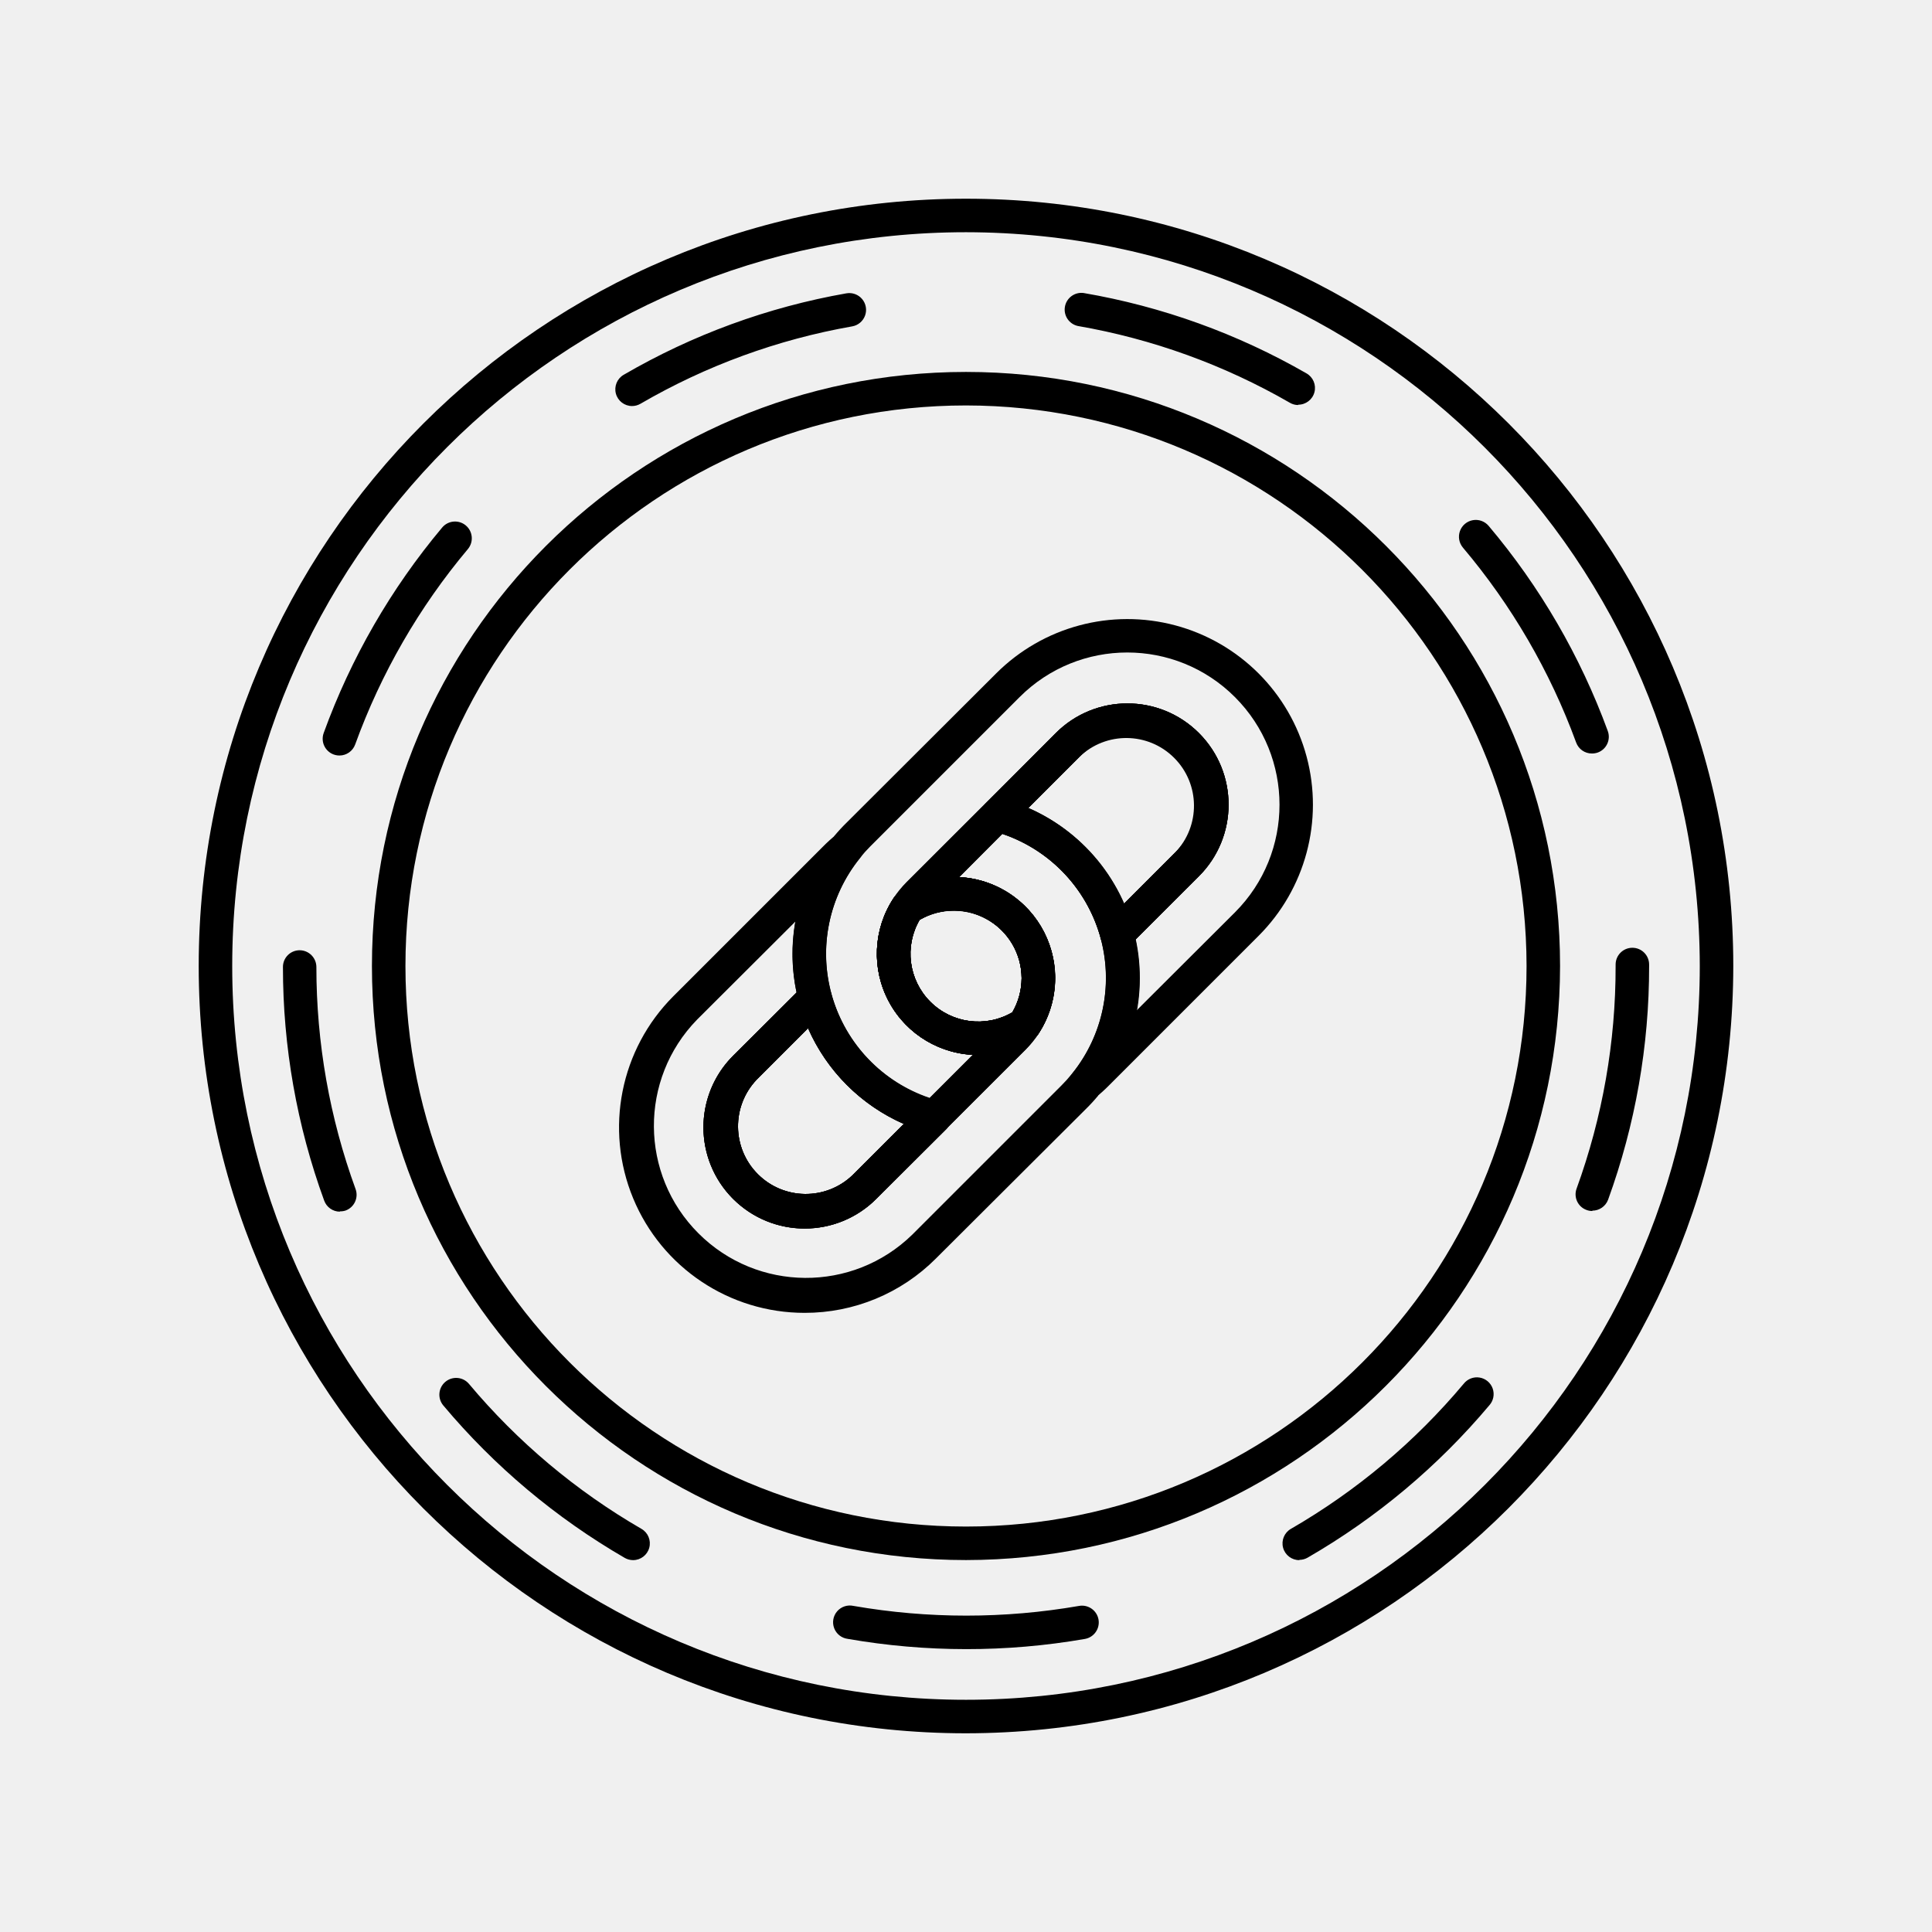
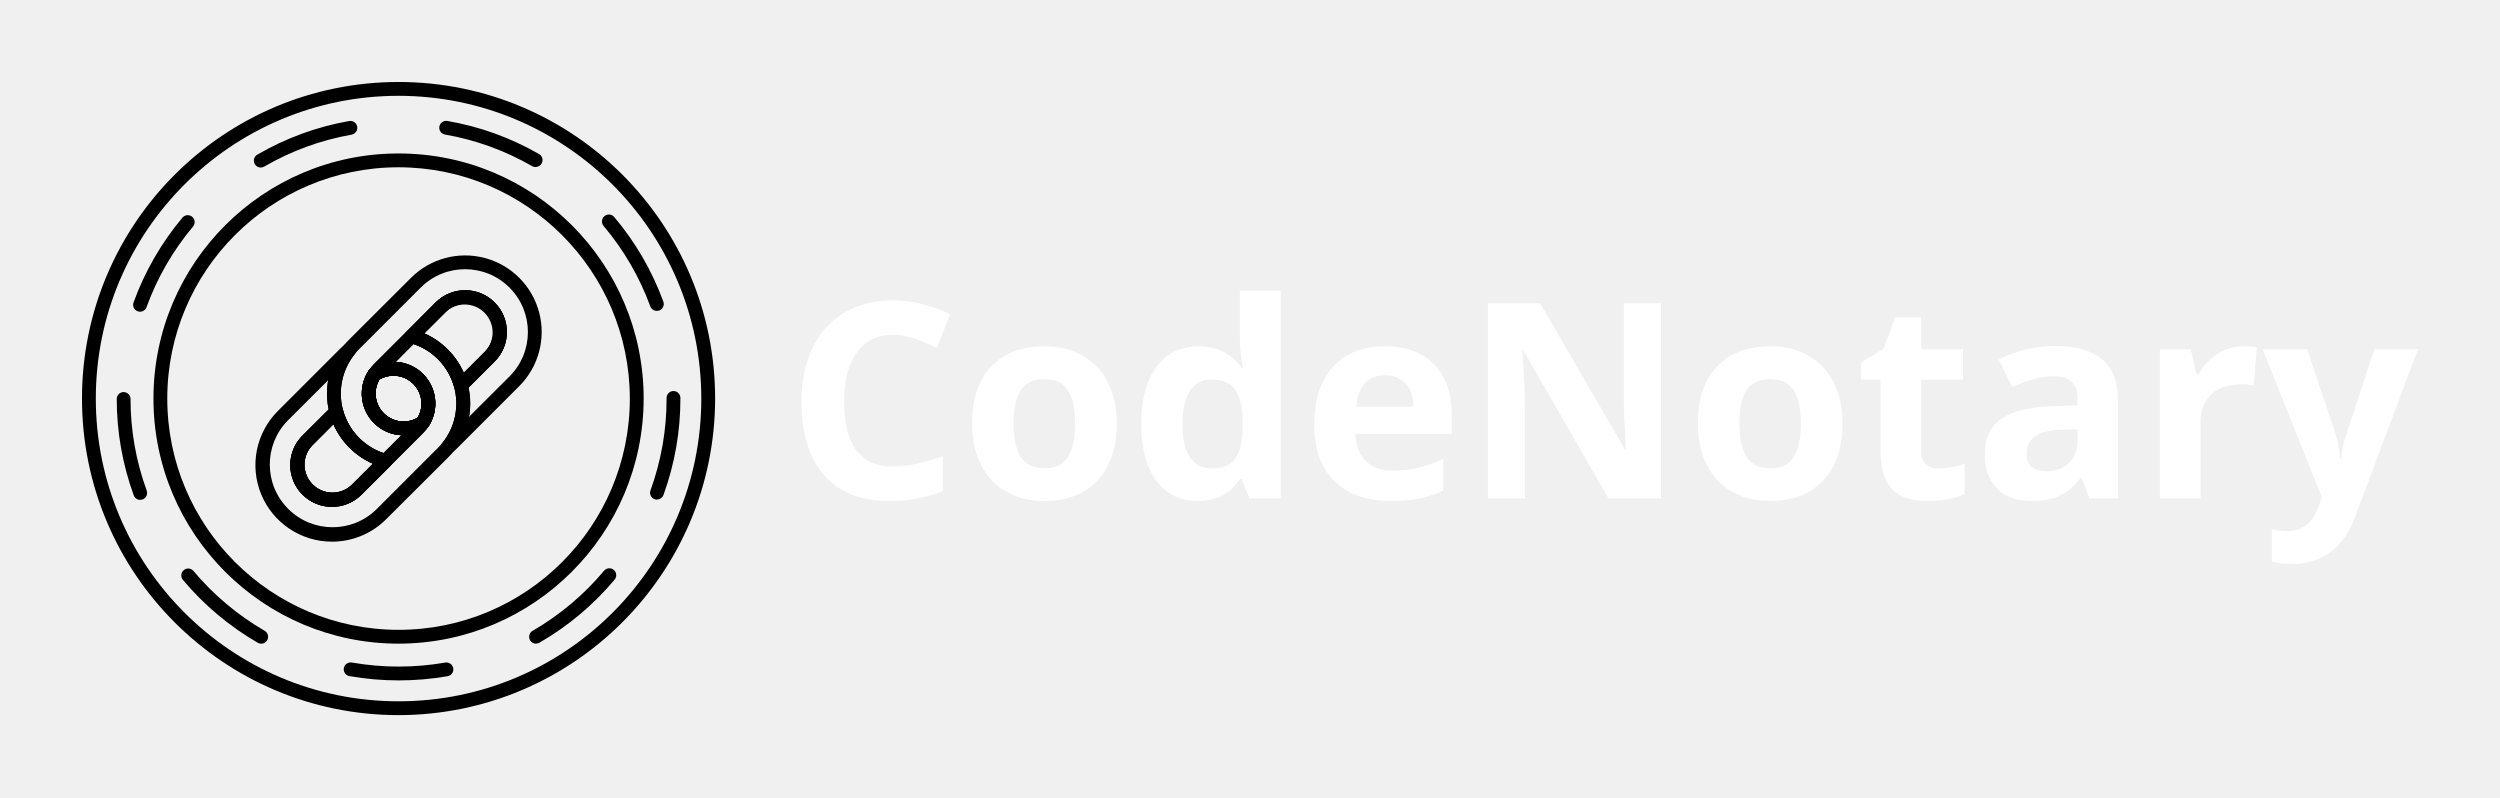
- <svg xmlns="http://www.w3.org/2000/svg" version="1.1" width="972.261" height="972.261" id="svg18">
+ <svg xmlns="http://www.w3.org/2000/svg" version="1.1" width="3049.315" height="972.261" id="svg18">
  <defs id="defs22" />
  <g id="layer8" transform="translate(-6.108151,-66.81172)">
    <text xml:space="preserve" style="font-style:normal;font-variant:normal;font-weight:600;font-stretch:normal;font-size:333.333px;line-height:1.25;font-family:'Open Sans';-inkscape-font-specification:'Open Sans Semi-Bold';font-variant-ligatures:normal;font-variant-caps:normal;font-variant-numeric:normal;font-variant-east-asian:normal;fill:#ffffff;fill-opacity:1;stroke:none" x="964.377" y="674.607" id="text1233">
      <tspan id="tspan1231" x="964.377" y="674.607" style="font-style:normal;font-variant:normal;font-weight:bold;font-stretch:normal;font-size:333.333px;font-family:'Open Sans';-inkscape-font-specification:'Open Sans Bold';font-variant-ligatures:normal;font-variant-caps:normal;font-variant-numeric:normal;font-variant-east-asian:normal;fill:#ffffff;fill-opacity:1">CodeNotary</tspan>
    </text>
  </g>
  <g transform="matrix(7.722613,0,0,7.722613,-763.0959,437.1939)" id="g888">
    <defs id="SvgjsDefs1908" />
    <g id="SvgjsG1910" featureKey="nameFeature-0" transform="matrix(1.343834,0,0,1.343834,116.3516,16.5622)" fill="#000000" />
  </g>
  <g id="layer6" transform="translate(-6.108151,-66.81172)">
    <g id="SvgjsG1909" featureKey="symbolFeature-0" transform="matrix(3.37232,0,0,3.37232,104.4213,165.1253)" fill="#000000" style="fill:#000000;fill-opacity:1">
      <g stroke="none" stroke-width="1" fill-rule="evenodd" id="g882" style="fill:#000000;fill-opacity:1">
        <g fill-rule="nonzero" id="g880" style="fill:#000000;fill-opacity:1">
          <path id="path854" style="fill:#000000;fill-opacity:1;stroke-width:4.094" transform="matrix(0.2442667,0,0,0.2442667,9.550007,-281.875)" d="m 431.701,1156.012 c -258.883,0 -468.75,209.867 -468.75,468.75 0,258.884 209.867,468.75 468.75,468.75 258.771,-0.271 468.479,-209.979 468.75,-468.75 0,-258.884 -209.867,-468.75 -468.75,-468.75 z m 0,20.469 c 247.466,0.271 448.009,200.815 448.279,448.281 0,247.578 -200.701,448.279 -448.279,448.279 -247.579,0 -448.281,-200.701 -448.281,-448.279 0,-247.578 200.703,-448.281 448.281,-448.281 z" />
          <path d="m 115,216.94 c -5.916,-0.002 -11.822,-0.514 -17.65,-1.53 -0.914,-0.116 -1.689,-0.725 -2.019,-1.585 -0.33,-0.86 -0.16,-1.831 0.442,-2.528 0.602,-0.697 1.538,-1.007 2.437,-0.806 11.14,1.935 22.53,1.935 33.67,0 1.361,-0.237 2.658,0.674 2.895,2.035 0.237,1.361 -0.674,2.658 -2.035,2.895 -5.858,1.018 -11.794,1.526 -17.74,1.52 z M 65.33,203.66 c -0.438,-3.5e-4 -0.869,-0.114 -1.25,-0.33 C 53.8,197.378 44.636,189.68 37,180.58 c -0.889,-1.058 -0.753,-2.636 0.305,-3.525 1.058,-0.889 2.636,-0.753 3.525,0.305 7.258,8.658 15.972,15.981 25.75,21.64 0.975,0.568 1.448,1.718 1.156,2.808 -0.292,1.09 -1.278,1.848 -2.406,1.852 z m 99.42,0 c -1.137,0.009 -2.136,-0.751 -2.432,-1.849 -0.296,-1.098 0.186,-2.257 1.172,-2.821 9.79,-5.658 18.515,-12.985 25.78,-21.65 0.563,-0.718 1.473,-1.073 2.373,-0.925 0.901,0.148 1.649,0.775 1.952,1.636 0.303,0.861 0.113,1.819 -0.496,2.499 -7.643,9.095 -16.814,16.786 -27.1,22.73 -0.379,0.222 -0.811,0.339 -1.25,0.34 z m -143.18,-52 c -1.055,-0.002 -1.995,-0.666 -2.35,-1.66 -4.074,-11.167 -6.156,-22.963 -6.15,-34.85 -0.003,-0.662 0.259,-1.298 0.726,-1.767 C 14.263,112.914 14.898,112.65 15.56,112.65 c 1.378,0.005 2.495,1.122 2.5,2.5 -0.004,11.304 1.976,22.521 5.85,33.14 0.47,1.295 -0.197,2.726 -1.49,3.2 -0.274,0.09 -0.562,0.131 -0.85,0.12 z m 186.9,-0.1 c -0.294,0.005 -0.585,-0.046 -0.86,-0.15 -0.625,-0.223 -1.134,-0.687 -1.414,-1.289 -0.28,-0.601 -0.307,-1.29 -0.076,-1.911 3.87,-10.644 5.84,-21.885 5.82,-33.21 v -0.22 c 0,-1.381 1.119,-2.5 2.5,-2.5 1.381,0 2.5,1.119 2.5,2.5 V 115 c 0.015,11.892 -2.057,23.694 -6.12,34.87 -0.364,0.984 -1.301,1.638 -2.35,1.64 z M 21.5,83.59 C 20.683,83.591 19.917,83.192 19.449,82.523 18.98,81.853 18.869,80.997 19.15,80.23 23.206,69.055 29.19,58.678 36.83,49.57 c 0.886,-1.06 2.465,-1.201 3.525,-0.315 1.06,0.886 1.201,2.465 0.315,3.525 -7.272,8.66 -12.965,18.53 -16.82,29.16 -0.358,0.99 -1.297,1.65 -2.35,1.65 z m 186.9,-0.3 c -1.051,0.004 -1.991,-0.652 -2.35,-1.64 -3.886,-10.612 -9.607,-20.458 -16.9,-29.09 -0.577,-0.688 -0.743,-1.631 -0.436,-2.475 0.307,-0.844 1.041,-1.459 1.925,-1.615 0.884,-0.156 1.784,0.172 2.361,0.86 7.668,9.082 13.683,19.439 17.77,30.6 0.477,1.295 -0.185,2.732 -1.48,3.21 -0.286,0.101 -0.587,0.151 -0.89,0.15 z M 65.16,31.44 C 64.032,31.436 63.046,30.677 62.754,29.588 62.462,28.498 62.935,27.348 63.91,26.78 74.185,20.796 85.439,16.679 97.15,14.62 c 0.881,-0.155 1.777,0.171 2.352,0.856 0.575,0.685 0.741,1.625 0.435,2.465 C 99.632,18.781 98.901,19.395 98.02,19.55 86.888,21.507 76.19,25.417 66.42,31.1 c -0.383,0.222 -0.817,0.34 -1.26,0.34 z m 99.41,-0.15 c -0.436,-4.33e-4 -0.865,-0.118 -1.24,-0.34 -9.795,-5.649 -20.509,-9.529 -31.65,-11.46 -1.303,-0.291 -2.148,-1.555 -1.918,-2.87 0.23,-1.316 1.453,-2.218 2.778,-2.05 11.714,2.008 22.98,6.071 33.28,12 0.985,0.564 1.467,1.72 1.174,2.816 -0.293,1.096 -1.289,1.857 -2.424,1.854 z" id="path856" style="fill:#000000;fill-opacity:1" />
          <path d="m 115,203.65 c -48.96,0 -88.65,-39.69 -88.65,-88.65 0,-48.96 39.69,-88.65 88.65,-88.65 48.96,0 88.65,39.69 88.65,88.65 -0.055,48.937 -39.713,88.595 -88.65,88.65 z m 0,-172.3 c -46.199,0 -83.65,37.451 -83.65,83.65 0,46.199 37.451,83.65 83.65,83.65 46.199,0 83.65,-37.451 83.65,-83.65 C 198.6,68.822 161.178,31.4 115,31.35 Z" id="path858" style="fill:#000000;fill-opacity:1" />
          <path d="m 110.28,140 c -0.216,-0.002 -0.43,-0.029 -0.64,-0.08 -9.074,-2.428 -16.299,-9.29 -19.19,-18.227 C 87.56,112.755 89.397,102.962 95.33,95.68 v -0.06 c 0.578,-0.698 1.192,-1.366 1.84,-2 L 119.5,71.34 c 6.995,-6.995 17.191,-9.727 26.747,-7.167 9.556,2.56 17.02,10.024 19.58,19.58 2.56,9.556 -0.172,19.752 -7.167,26.747 l -22.27,22.27 c -0.662,0.674 -1.363,1.309 -2.1,1.9 -1,0.794 -2.438,0.706 -3.334,-0.203 -0.896,-0.909 -0.964,-2.348 -0.156,-3.337 4.593,-5.652 6.199,-13.163 4.32,-20.2 -0.231,-0.86 0.013,-1.778 0.64,-2.41 l 10.46,-10.46 c 3.795,-3.968 3.725,-10.24 -0.158,-14.122 C 142.18,80.055 135.908,79.985 131.94,83.78 l -22.27,22.27 c -0.494,0.486 -0.937,1.022 -1.32,1.6 -2.63,4.006 -2.086,9.309 1.302,12.698 3.389,3.389 8.691,3.933 12.698,1.302 0.992,-0.644 2.3,-0.504 3.133,0.335 0.834,0.839 0.966,2.147 0.317,3.135 -0.568,0.855 -1.217,1.652 -1.94,2.38 l -11.81,11.8 c -0.475,0.457 -1.111,0.708 -1.77,0.7 z M 99.16,98.9 c -4.665,5.78 -6.208,13.475 -4.133,20.607 2.075,7.132 7.506,12.798 14.543,15.173 l 6.45,-6.45 c -5.403,-0.276 -10.245,-3.423 -12.691,-8.248 -2.446,-4.826 -2.121,-10.591 0.851,-15.112 0.572,-0.858 1.225,-1.658 1.95,-2.39 L 128.4,80.24 c 5.898,-5.898 15.462,-5.898 21.36,0 5.898,5.898 5.898,15.462 0,21.36 l -9.47,9.46 c 0.4,1.89 0.601,3.818 0.6,5.75 0.003,1.616 -0.141,3.23 -0.43,4.82 L 155.13,107 c 8.872,-8.872 8.872,-23.258 0,-32.13 -8.872,-8.872 -23.258,-8.872 -32.13,0 l -22.27,22.27 c -0.538,0.535 -1.045,1.099 -1.52,1.69 z" id="path860" style="fill:#000000;fill-opacity:1" />
          <path d="m 116.84,128.28 c -5.557,0.019 -10.675,-3.018 -13.321,-7.905 -2.646,-4.887 -2.392,-10.832 0.661,-15.475 0.187,-0.287 0.433,-0.533 0.72,-0.72 4.642,-3.046 10.581,-3.301 15.467,-0.664 4.886,2.637 7.932,7.742 7.933,13.294 -0.008,2.942 -0.869,5.818 -2.48,8.28 -0.187,0.287 -0.433,0.533 -0.72,0.72 -2.452,1.614 -5.324,2.473 -8.26,2.47 z m -8.75,-20.19 c -2.312,3.966 -1.663,8.992 1.582,12.239 3.245,3.247 8.27,3.901 12.238,1.591 0.903,-1.552 1.382,-3.314 1.39,-5.11 -0.01,-3.617 -1.949,-6.954 -5.087,-8.753 -3.138,-1.799 -6.997,-1.786 -10.123,0.033 z" id="path862" style="fill:#000000;fill-opacity:1" />
          <path d="m 137.53,112.78 c -0.219,0.002 -0.438,-0.025 -0.65,-0.08 -0.86,-0.234 -1.531,-0.908 -1.76,-1.77 -2.108,-7.827 -8.223,-13.942 -16.05,-16.05 -0.853,-0.245 -1.513,-0.923 -1.733,-1.783 C 117.117,92.237 117.369,91.325 118,90.7 l 10.4,-10.46 c 5.898,-5.898 15.462,-5.898 21.36,0 5.898,5.898 5.898,15.462 0,21.36 l -10.46,10.45 c -0.467,0.472 -1.106,0.736 -1.77,0.73 z M 124.29,91.43 c 6.379,2.806 11.474,7.901 14.28,14.28 l 7.65,-7.65 c 2.647,-2.531 3.716,-6.297 2.794,-9.841 -0.921,-3.544 -3.689,-6.312 -7.234,-7.234 -3.544,-0.921 -7.31,0.148 -9.841,2.794 z" id="path864" style="fill:#000000;fill-opacity:1" />
          <path d="m 116.84,128.28 c -5.557,0.019 -10.675,-3.018 -13.321,-7.905 -2.646,-4.887 -2.392,-10.832 0.661,-15.475 0.187,-0.287 0.433,-0.533 0.72,-0.72 4.642,-3.046 10.581,-3.301 15.467,-0.664 4.886,2.637 7.932,7.742 7.933,13.294 -0.008,2.942 -0.869,5.818 -2.48,8.28 -0.187,0.287 -0.433,0.533 -0.72,0.72 -2.452,1.614 -5.324,2.473 -8.26,2.47 z m -8.75,-20.19 c -2.312,3.966 -1.663,8.992 1.582,12.239 3.245,3.247 8.27,3.901 12.238,1.591 0.903,-1.552 1.382,-3.314 1.39,-5.11 -0.01,-3.617 -1.949,-6.954 -5.087,-8.753 -3.138,-1.799 -6.997,-1.786 -10.123,0.033 z" id="path866" style="fill:#000000;fill-opacity:1" />
          <path d="m 137.53,112.78 c -0.219,0.002 -0.438,-0.025 -0.65,-0.08 -0.86,-0.234 -1.531,-0.908 -1.76,-1.77 -2.108,-7.827 -8.223,-13.942 -16.05,-16.05 -0.853,-0.245 -1.513,-0.923 -1.733,-1.783 C 117.117,92.237 117.369,91.325 118,90.7 l 10.4,-10.46 c 5.898,-5.898 15.462,-5.898 21.36,0 5.898,5.898 5.898,15.462 0,21.36 l -10.46,10.45 c -0.467,0.472 -1.106,0.736 -1.77,0.73 z M 124.29,91.43 c 6.379,2.806 11.474,7.901 14.28,14.28 l 7.65,-7.65 c 2.647,-2.531 3.716,-6.297 2.794,-9.841 -0.921,-3.544 -3.689,-6.312 -7.234,-7.234 -3.544,-0.921 -7.31,0.148 -9.841,2.794 z" id="path868" style="fill:#000000;fill-opacity:1" />
          <path d="M 90.92,166.76 C 79.72,166.766 69.62,160.022 65.333,149.675 61.046,139.327 63.417,127.417 71.34,119.5 L 93.61,97.23 c 0.662,-0.674 1.363,-1.309 2.1,-1.9 1,-0.794 2.438,-0.706 3.334,0.203 0.896,0.909 0.964,2.348 0.156,3.337 -4.587,5.655 -6.193,13.163 -4.32,20.2 0.231,0.86 -0.013,1.778 -0.64,2.41 l -10.46,10.46 c -3.795,3.968 -3.725,10.24 0.158,14.122 3.882,3.882 10.155,3.952 14.122,0.158 L 120.33,124 c 0.494,-0.486 0.937,-1.022 1.32,-1.6 1.074,-1.652 1.647,-3.58 1.65,-5.55 -0.011,-3.711 -2.052,-7.119 -5.319,-8.88 -3.267,-1.761 -7.236,-1.592 -10.341,0.44 -0.992,0.644 -2.3,0.504 -3.133,-0.335 -0.834,-0.839 -0.966,-2.147 -0.317,-3.135 0.568,-0.855 1.217,-1.652 1.94,-2.38 L 118,90.7 c 0.63,-0.631 1.548,-0.879 2.41,-0.65 9.074,2.428 16.299,9.29 19.19,18.227 2.891,8.937 1.054,18.731 -4.88,26.013 v 0.06 c -0.578,0.698 -1.192,1.366 -1.84,2 l -22.38,22.31 c -5.188,5.199 -12.235,8.114 -19.58,8.1 z M 89.55,108.36 74.87,123 c -8.671,8.897 -8.58,23.111 0.205,31.895 8.784,8.784 22.999,8.876 31.895,0.205 l 22.27,-22.27 c 0.538,-0.535 1.045,-1.099 1.52,-1.69 l 0.08,-0.1 c 4.665,-5.78 6.208,-13.475 4.133,-20.607 C 132.898,103.302 127.467,97.635 120.43,95.26 l -6.43,6.48 c 5.403,0.276 10.245,3.423 12.691,8.248 2.446,4.826 2.121,10.591 -0.851,15.112 -0.572,0.858 -1.225,1.658 -1.95,2.39 l -22.29,22.27 c -5.898,5.898 -15.462,5.898 -21.36,0 -5.898,-5.898 -5.898,-15.462 0,-21.36 l 9.47,-9.46 c -0.732,-3.484 -0.787,-7.076 -0.16,-10.58 z" id="path870" style="fill:#000000;fill-opacity:1" />
          <path d="m 116.84,128.28 c -5.557,0.019 -10.675,-3.018 -13.321,-7.905 -2.646,-4.887 -2.392,-10.832 0.661,-15.475 0.187,-0.287 0.433,-0.533 0.72,-0.72 5.987,-3.923 13.905,-3.107 18.966,1.954 5.061,5.061 5.877,12.979 1.954,18.966 -0.187,0.287 -0.433,0.533 -0.72,0.72 -2.453,1.61 -5.325,2.466 -8.26,2.46 z m -8.75,-20.19 c -2.312,3.966 -1.663,8.992 1.582,12.239 3.245,3.247 8.27,3.901 12.238,1.591 0.907,-1.554 1.387,-3.321 1.39,-5.12 -0.013,-3.615 -1.954,-6.949 -5.091,-8.745 -3.137,-1.797 -6.994,-1.783 -10.119,0.035 z" id="path872" style="fill:#000000;fill-opacity:1" />
          <path d="M 90.92,154.17 C 84.815,154.168 79.312,150.491 76.975,144.851 74.638,139.212 75.926,132.72 80.24,128.4 L 90.7,118 c 0.629,-0.636 1.551,-0.887 2.416,-0.655 0.864,0.232 1.538,0.909 1.764,1.775 2.108,7.827 8.223,13.942 16.05,16.05 0.862,0.232 1.534,0.905 1.765,1.767 0.231,0.862 -0.015,1.781 -0.645,2.413 l -10.45,10.41 c -2.833,2.831 -6.675,4.417 -10.68,4.41 z m 0.51,-29.88 -7.65,7.65 c -3.795,3.968 -3.725,10.24 0.158,14.122 3.882,3.882 10.155,3.952 14.122,0.158 l 7.65,-7.65 c -6.379,-2.806 -11.474,-7.901 -14.28,-14.28 z" id="path874" style="fill:#000000;fill-opacity:1" />
          <path d="m 116.84,128.28 c -5.557,0.019 -10.675,-3.018 -13.321,-7.905 -2.646,-4.887 -2.392,-10.832 0.661,-15.475 0.187,-0.287 0.433,-0.533 0.72,-0.72 5.987,-3.923 13.905,-3.107 18.966,1.954 5.061,5.061 5.877,12.979 1.954,18.966 -0.187,0.287 -0.433,0.533 -0.72,0.72 -2.453,1.61 -5.325,2.466 -8.26,2.46 z m -8.75,-20.19 c -2.312,3.966 -1.663,8.992 1.582,12.239 3.245,3.247 8.27,3.901 12.238,1.591 0.907,-1.554 1.387,-3.321 1.39,-5.12 -0.013,-3.615 -1.954,-6.949 -5.091,-8.745 -3.137,-1.797 -6.994,-1.783 -10.119,0.035 z" id="path876" style="fill:#000000;fill-opacity:1" />
          <path d="M 90.92,154.17 C 84.815,154.168 79.312,150.491 76.975,144.851 74.638,139.212 75.926,132.72 80.24,128.4 L 90.7,118 c 0.629,-0.636 1.551,-0.887 2.416,-0.655 0.864,0.232 1.538,0.909 1.764,1.775 2.108,7.827 8.223,13.942 16.05,16.05 0.862,0.232 1.534,0.905 1.765,1.767 0.231,0.862 -0.015,1.781 -0.645,2.413 l -10.45,10.41 c -2.833,2.831 -6.675,4.417 -10.68,4.41 z m 0.51,-29.88 -7.65,7.65 c -3.795,3.968 -3.725,10.24 0.158,14.122 3.882,3.882 10.155,3.952 14.122,0.158 l 7.65,-7.65 c -6.379,-2.806 -11.474,-7.901 -14.28,-14.28 z" id="path878" style="fill:#000000;fill-opacity:1" />
        </g>
      </g>
    </g>
  </g>
</svg>
